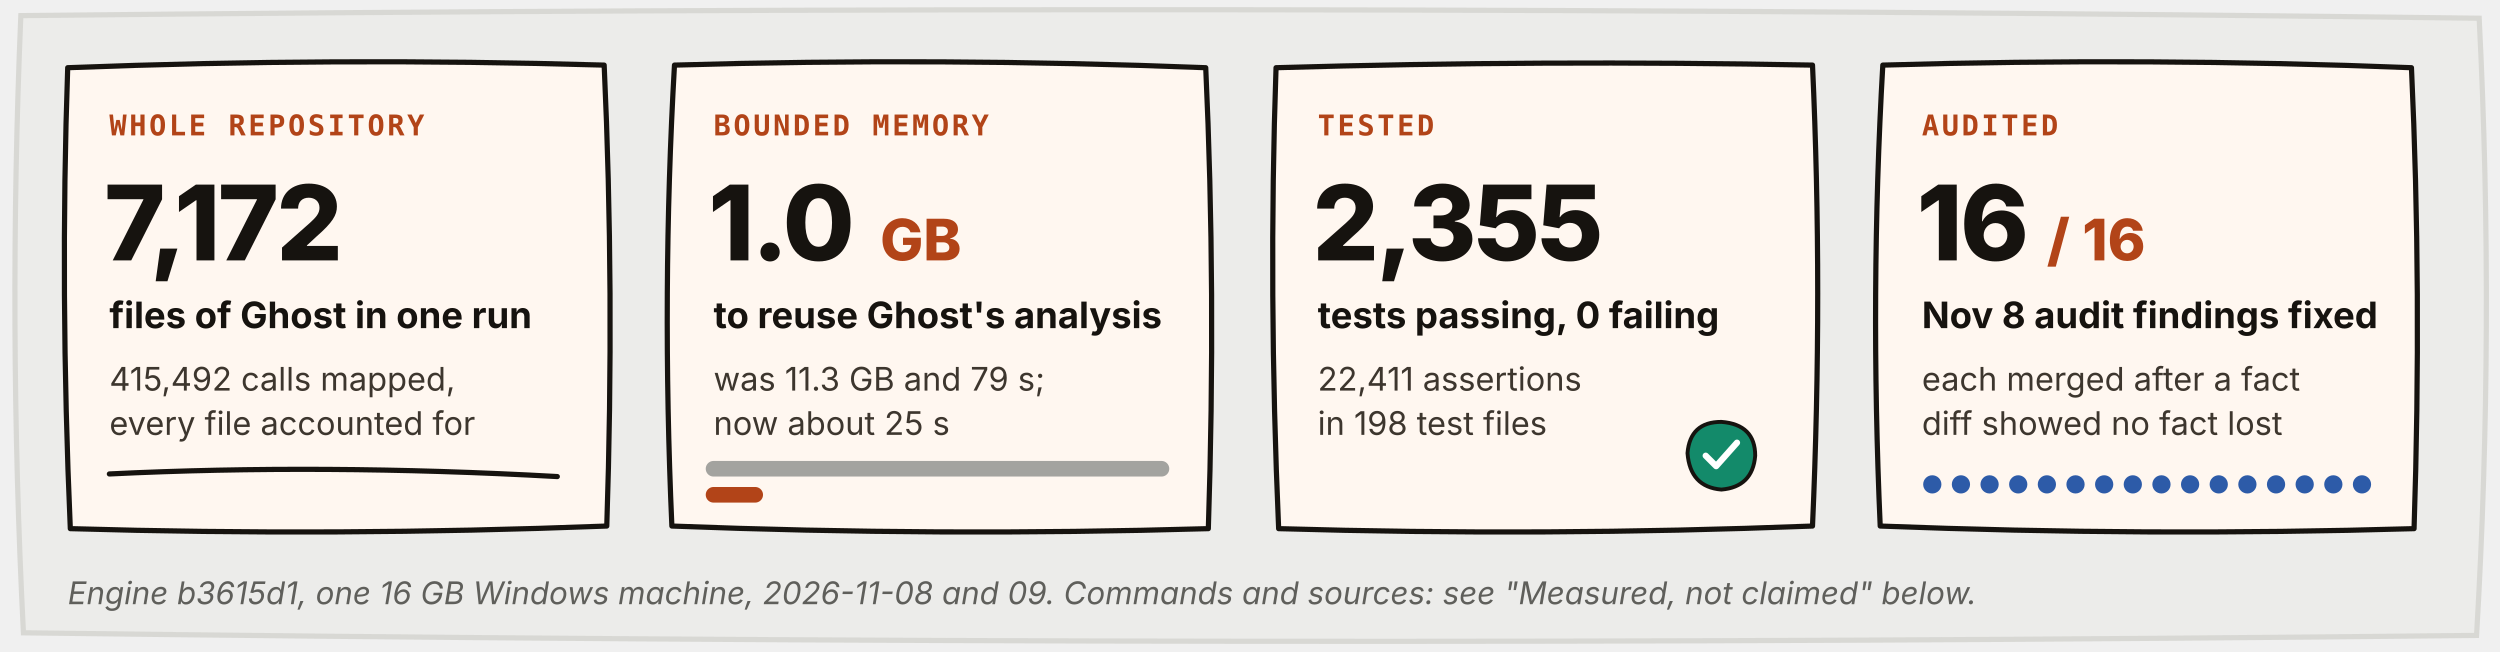
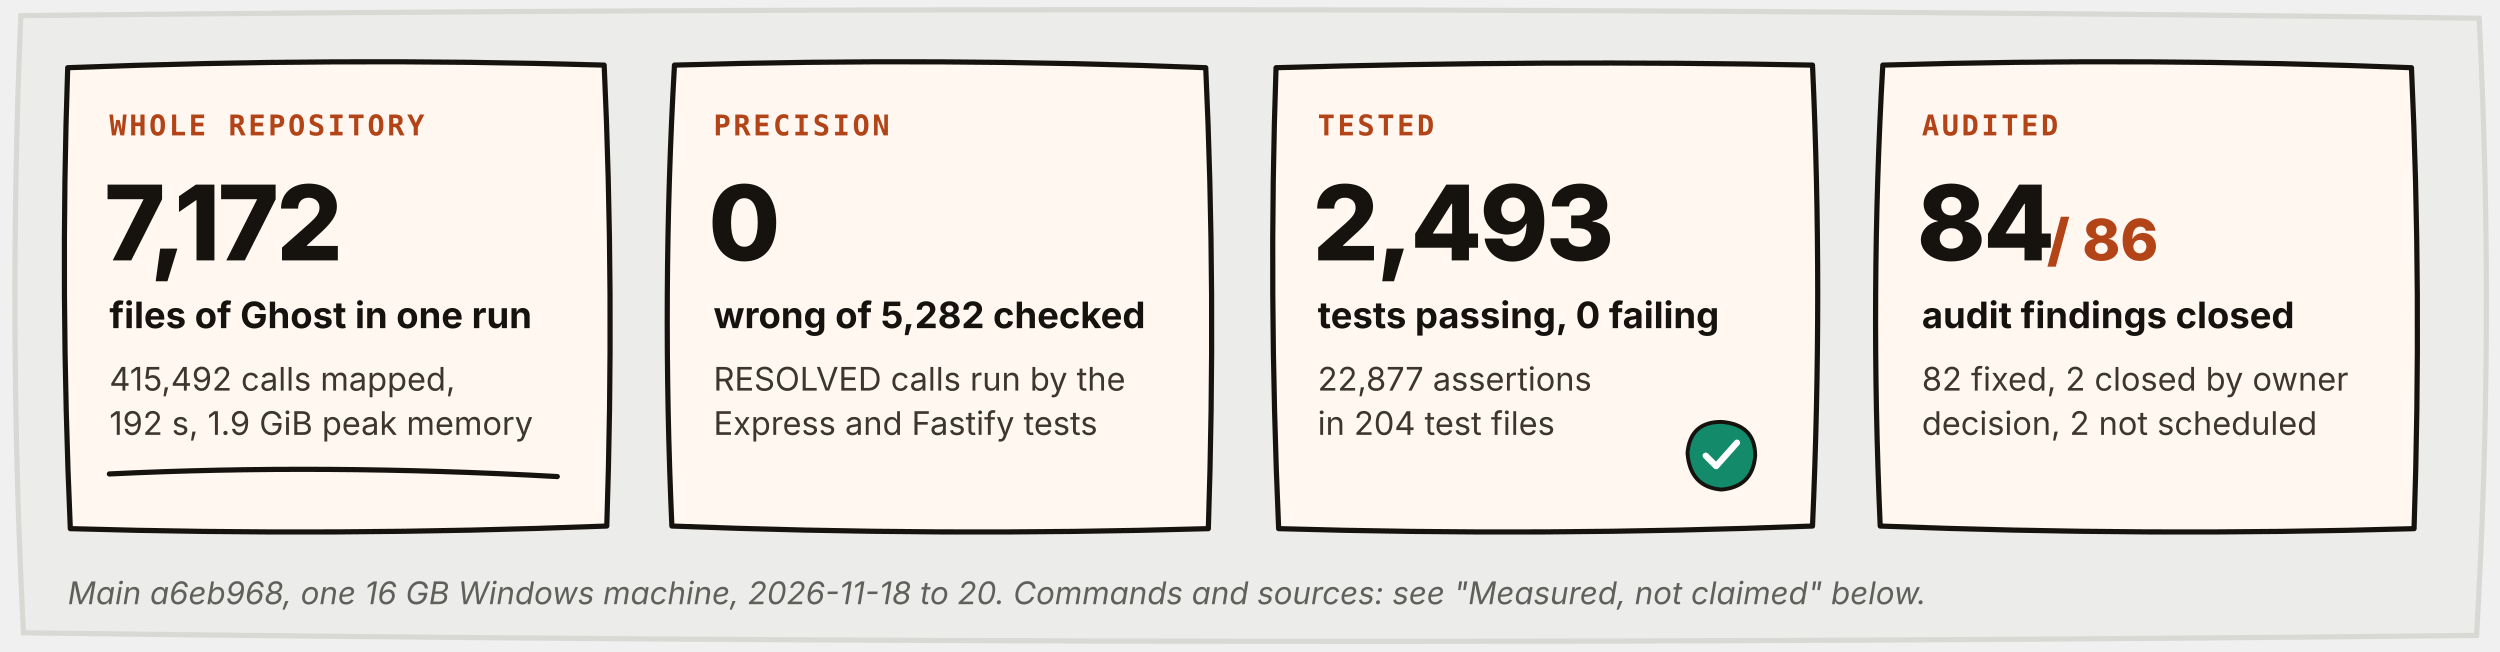
<svg xmlns="http://www.w3.org/2000/svg" viewBox="0 0 960 250" width="960" height="250" role="img" aria-labelledby="t d">
  <style>
    .ink { fill: none; stroke: #16130f; stroke-width: 2; stroke-linecap: round; stroke-linejoin: round; }
    .big { font: 800 40px Inter, "Segoe UI", Helvetica, Arial, sans-serif; fill: #16130f; letter-spacing: -1px; }
    .unit { font: 800 22px Inter, "Segoe UI", Helvetica, Arial, sans-serif; fill: #b24418; }
    .lab { font: 700 14px Inter, "Segoe UI", Helvetica, Arial, sans-serif; fill: #16130f; }
    .note { font: 400 12.5px Inter, "Segoe UI", Helvetica, Arial, sans-serif; fill: #3d362e; }
    .kick { font: 700 11px "JetBrains Mono", Consolas, Menlo, monospace; fill: #b24418; letter-spacing: 1px; }
    .foot { font: italic 400 12px Inter, "Segoe UI", Helvetica, Arial, sans-serif; fill: #5f5f5b; }
  </style>
  <path d="M8 6 Q480 1 952 7 Q958 125 951 244 Q480 249 9 243 Q3 125 8 6 Z" style="fill:#ececea" stroke="#d8d8d4" stroke-width="2" />
  <g transform="translate(24 22)">
    <path class="ink" d="M2 4 Q105 0 208 3 Q212 90 209 180 Q105 184 3 181 Q-1 90 2 4 Z" style="fill:#fff7f0" />
    <text class="kick" x="18" y="30">WHOLE REPOSITORY</text>
    <text class="big" x="16" y="78">7,172</text>
    <text class="lab" x="18" y="104">files of Ghost in one run</text>
    <text class="note" x="18" y="128">415,492 calls mapped,</text>
-     <text class="note" x="18" y="145">every file accounted for</text>
+     <text class="note" x="18" y="145">192 s, 1.9 GiB peak memory</text>
    <path class="ink" d="M18 160 Q100 156 190 161" stroke="#b24418" stroke-width="3" />
  </g>
  <g transform="translate(256 22)">
    <path class="ink" d="M3 3 Q105 0 207 4 Q211 90 208 181 Q105 184 2 180 Q-2 90 3 3 Z" style="fill:#fff7f0" />
-     <text class="kick" x="18" y="30">BOUNDED MEMORY</text>
-     <text class="big" x="16" y="78">1.0</text>
-     <text class="unit" x="82" y="78">GB</text>
-     <text class="lab" x="18" y="104">to reuse Ghost's analysis</text>
-     <text class="note" x="18" y="128">was 11.3 GB and 79 s;</text>
-     <text class="note" x="18" y="145">now about 25 s</text>
-     <path d="M18 158 L190 158" stroke="#a3a39f" stroke-width="6" stroke-linecap="round" />
-     <path d="M18 168 L34 168" stroke="#b24418" stroke-width="6" stroke-linecap="round" />
+     <text class="kick" x="18" y="30">PRECISION</text>
+     <text class="big" x="16" y="78">0</text>
+     <text class="lab" x="18" y="104">wrong of 5,282 checked</text>
+     <text class="note" x="18" y="128">RESOLVED calls run by the</text>
+     <text class="note" x="18" y="145">Express and Fastify tests</text>
  </g>
  <g transform="translate(488 22)">
    <path class="ink" d="M2 4 Q105 1 208 3 Q212 90 208 180 Q105 184 3 181 Q-1 90 2 4 Z" style="fill:#fff7f0" />
    <text class="kick" x="18" y="30">TESTED</text>
-     <text class="big" x="16" y="78">2,355</text>
+     <text class="big" x="16" y="78">2,493</text>
    <text class="lab" x="18" y="104">tests passing, 0 failing</text>
-     <text class="note" x="18" y="128">22,411 assertions</text>
-     <text class="note" x="18" y="145">in 198 test files</text>
+     <text class="note" x="18" y="128">22,877 assertions</text>
+     <text class="note" x="18" y="145">in 204 test files</text>
    <g transform="translate(160 140)">
      <path d="M0 12 Q1 0 13 0 Q26 1 26 13 Q25 25 13 26 Q1 25 0 12 Z" style="fill:#138a6a" stroke="#16130f" stroke-width="1.5" />
      <path d="M7 13 L11 17 L19 8" fill="none" stroke="#ffffff" stroke-width="2.4" stroke-linecap="round" stroke-linejoin="round" />
    </g>
  </g>
  <g transform="translate(720 22)">
    <path class="ink" d="M3 3 Q105 0 206 4 Q210 90 207 181 Q105 184 2 180 Q-2 90 3 3 Z" style="fill:#fff7f0" />
    <text class="kick" x="18" y="30">AUDITED</text>
-     <text class="big" x="16" y="78">16</text>
-     <text class="unit" x="66" y="78">/ 16</text>
-     <text class="lab" x="18" y="104">Nov 8 audit findings fixed</text>
-     <text class="note" x="18" y="128">each merged after a fact</text>
-     <text class="note" x="18" y="145">diff showed no fact lost</text>
-     <g fill="#2d5ba8">
-       <circle cx="22" cy="164" r="3.5" />
-       <circle cx="33" cy="164" r="3.5" />
-       <circle cx="44" cy="164" r="3.5" />
-       <circle cx="55" cy="164" r="3.5" />
-       <circle cx="66" cy="164" r="3.5" />
-       <circle cx="77" cy="164" r="3.5" />
-       <circle cx="88" cy="164" r="3.5" />
-       <circle cx="99" cy="164" r="3.5" />
-       <circle cx="110" cy="164" r="3.5" />
-       <circle cx="121" cy="164" r="3.5" />
-       <circle cx="132" cy="164" r="3.5" />
-       <circle cx="143" cy="164" r="3.5" />
-       <circle cx="154" cy="164" r="3.5" />
-       <circle cx="165" cy="164" r="3.5" />
-       <circle cx="176" cy="164" r="3.5" />
-       <circle cx="187" cy="164" r="3.5" />
-     </g>
+     <text class="big" x="16" y="78">84</text>
+     <text class="unit" x="66" y="78">/ 86</text>
+     <text class="lab" x="18" y="104">audit findings closed</text>
+     <text class="note" x="18" y="128">82 fixed, 2 closed by owner</text>
+     <text class="note" x="18" y="145">decision, 2 not scheduled</text>
  </g>
-   <text class="foot" x="26" y="232">Engine b3615d1, one 16 GB Windows machine, 2026-11-08 and 09. Commands and sources: see "Measured, not claimed" below.</text>
+   <text class="foot" x="26" y="232">Main a6eb968, one 16 GB Windows machine, 2026-11-18 to 20. Commands and sources: see "Measured, not claimed" below.</text>
</svg>
